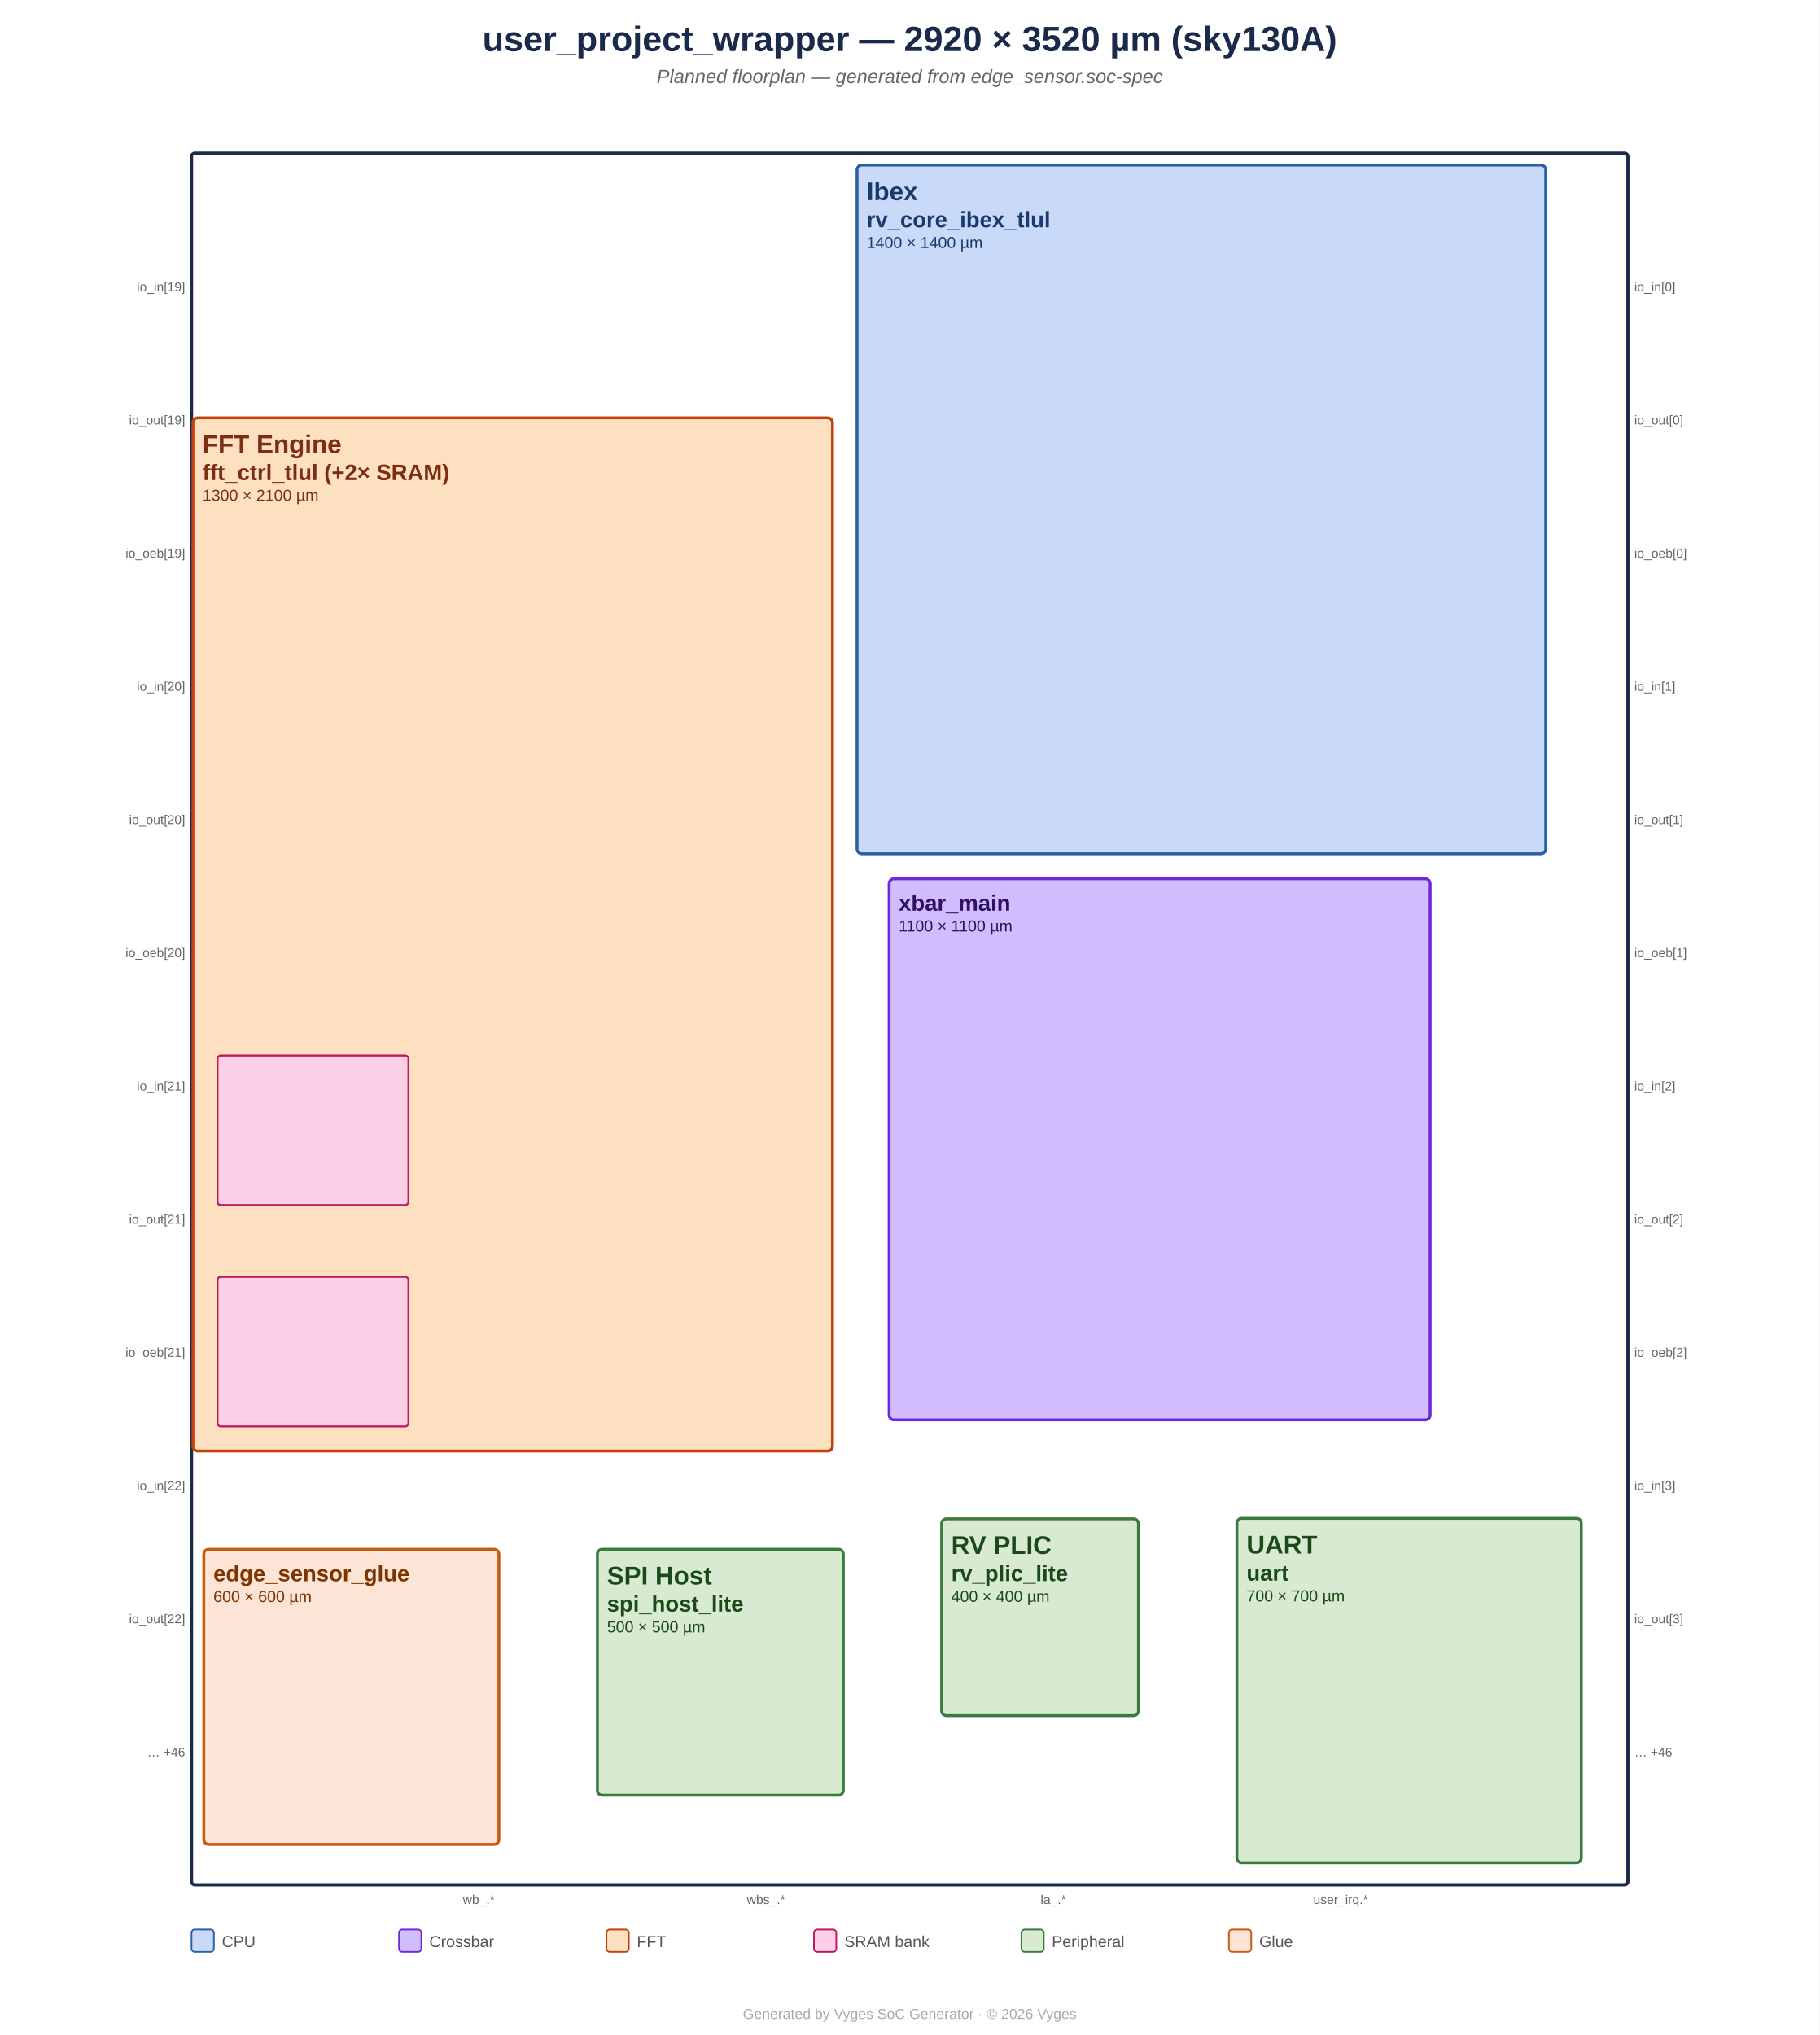
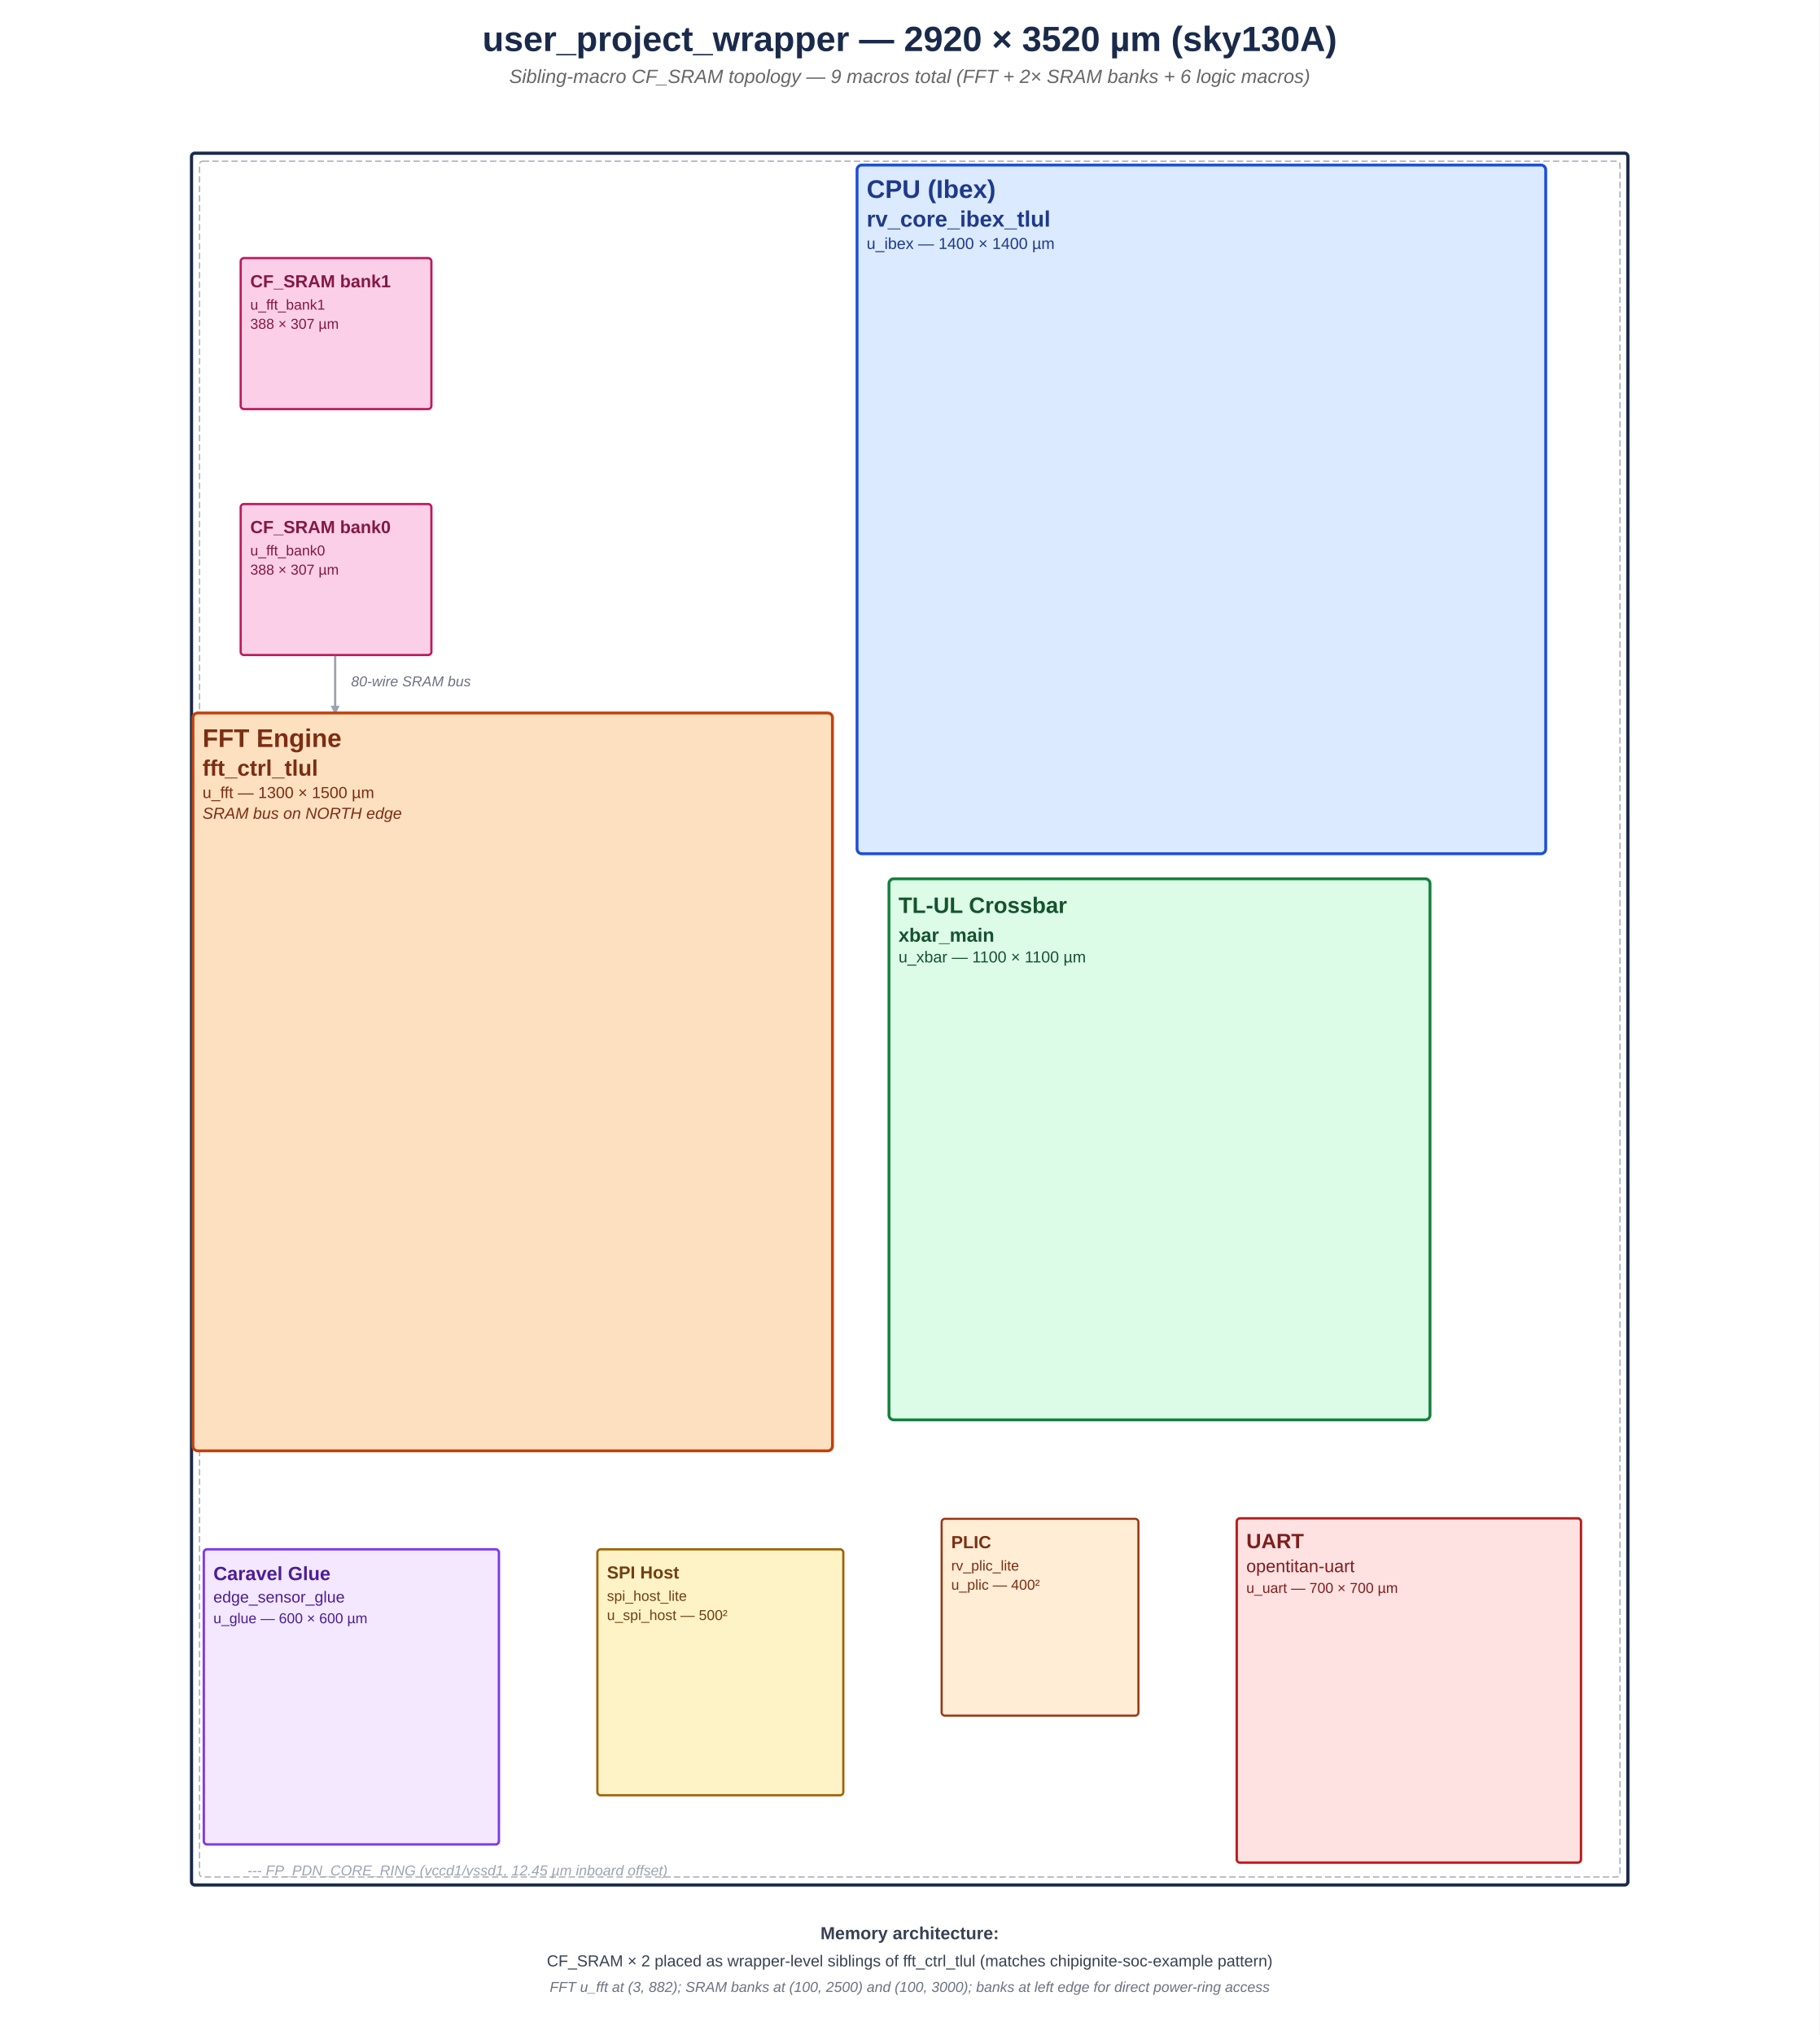
<svg xmlns="http://www.w3.org/2000/svg" width="1140" height="1275" viewBox="0 0 1140 1275">
  <rect width="100%" height="100%" fill="#ffffff" />
  <text x="570.0" y="32.0" text-anchor="middle" style="font-size:22px;font-family:system-ui,-apple-system,'Segoe UI',Arial,sans-serif;fill:#1a2a4a;font-weight:bold">user_project_wrapper  —  2920 × 3520 µm  (sky130A)</text>
-   <text x="570.0" y="52.0" text-anchor="middle" style="font-size:12px;font-family:system-ui,-apple-system,'Segoe UI',Arial,sans-serif;fill:#666666;font-weight:normal;font-style:italic">Planned floorplan — generated from edge_sensor.soc-spec</text>
-   <rect x="120.0" y="96.0" width="900.0" height="1084.9" rx="2" fill="#ffffff" stroke="#1a2a4a" stroke-width="2.0" />
-   <rect x="120.9" y="261.8" width="400.7" height="647.3" rx="3" fill="#fde0c0" stroke="#c2410c" stroke-width="1.8" />
-   <text x="126.9" y="283.8" text-anchor="start" style="font-size:16px;font-family:system-ui,-apple-system,'Segoe UI',Arial,sans-serif;fill:#7c2d12;font-weight:bold">FFT Engine</text>
-   <text x="126.9" y="300.8" text-anchor="start" style="font-size:14px;font-family:system-ui,-apple-system,'Segoe UI',Arial,sans-serif;fill:#7c2d12;font-weight:bold">fft_ctrl_tlul  (+2× SRAM)</text>
-   <text x="126.9" y="313.8" text-anchor="start" style="font-size:10px;font-family:system-ui,-apple-system,'Segoe UI',Arial,sans-serif;fill:#7c2d12;font-weight:normal">1300 × 2100 µm</text>
-   <rect x="136.3" y="800.0" width="119.6" height="93.7" rx="2" fill="#fbcfe8" stroke="#be185d" stroke-width="1.2" />
-   <rect x="136.3" y="661.3" width="119.6" height="93.7" rx="2" fill="#fbcfe8" stroke="#be185d" stroke-width="1.2" />
-   <rect x="537.0" y="103.4" width="431.5" height="431.5" rx="3" fill="#c9daf8" stroke="#2a5ea8" stroke-width="1.8" />
-   <text x="543.0" y="125.4" text-anchor="start" style="font-size:16px;font-family:system-ui,-apple-system,'Segoe UI',Arial,sans-serif;fill:#1a3a6e;font-weight:bold">Ibex</text>
-   <text x="543.0" y="142.4" text-anchor="start" style="font-size:14px;font-family:system-ui,-apple-system,'Segoe UI',Arial,sans-serif;fill:#1a3a6e;font-weight:bold">rv_core_ibex_tlul</text>
-   <text x="543.0" y="155.4" text-anchor="start" style="font-size:10px;font-family:system-ui,-apple-system,'Segoe UI',Arial,sans-serif;fill:#1a3a6e;font-weight:normal">1400 × 1400 µm</text>
-   <rect x="557.1" y="550.6" width="339.0" height="339.0" rx="3" fill="#d0bcff" stroke="#6d28d9" stroke-width="1.8" />
-   <text x="563.1" y="570.6" text-anchor="start" style="font-size:14px;font-family:system-ui,-apple-system,'Segoe UI',Arial,sans-serif;fill:#2e1065;font-weight:bold">xbar_main</text>
-   <text x="563.1" y="583.6" text-anchor="start" style="font-size:10px;font-family:system-ui,-apple-system,'Segoe UI',Arial,sans-serif;fill:#2e1065;font-weight:normal">1100 × 1100 µm</text>
-   <rect x="775.0" y="951.3" width="215.8" height="215.8" rx="3" fill="#d9ead3" stroke="#3a7a3a" stroke-width="1.8" />
-   <text x="781.0" y="973.3" text-anchor="start" style="font-size:16px;font-family:system-ui,-apple-system,'Segoe UI',Arial,sans-serif;fill:#1a4a1a;font-weight:bold">UART</text>
-   <text x="781.0" y="990.3" text-anchor="start" style="font-size:14px;font-family:system-ui,-apple-system,'Segoe UI',Arial,sans-serif;fill:#1a4a1a;font-weight:bold">uart</text>
-   <text x="781.0" y="1003.3" text-anchor="start" style="font-size:10px;font-family:system-ui,-apple-system,'Segoe UI',Arial,sans-serif;fill:#1a4a1a;font-weight:normal">700 × 700 µm</text>
-   <rect x="127.7" y="970.7" width="184.9" height="184.9" rx="3" fill="#fce4d6" stroke="#c55a11" stroke-width="1.8" />
-   <text x="133.7" y="990.7" text-anchor="start" style="font-size:14px;font-family:system-ui,-apple-system,'Segoe UI',Arial,sans-serif;fill:#7c3500;font-weight:bold">edge_sensor_glue</text>
-   <text x="133.7" y="1003.7" text-anchor="start" style="font-size:10px;font-family:system-ui,-apple-system,'Segoe UI',Arial,sans-serif;fill:#7c3500;font-weight:normal">600 × 600 µm</text>
-   <rect x="374.3" y="970.7" width="154.1" height="154.1" rx="3" fill="#d9ead3" stroke="#3a7a3a" stroke-width="1.8" />
-   <text x="380.3" y="992.7" text-anchor="start" style="font-size:16px;font-family:system-ui,-apple-system,'Segoe UI',Arial,sans-serif;fill:#1a4a1a;font-weight:bold">SPI Host</text>
-   <text x="380.3" y="1009.7" text-anchor="start" style="font-size:14px;font-family:system-ui,-apple-system,'Segoe UI',Arial,sans-serif;fill:#1a4a1a;font-weight:bold">spi_host_lite</text>
-   <text x="380.3" y="1022.7" text-anchor="start" style="font-size:10px;font-family:system-ui,-apple-system,'Segoe UI',Arial,sans-serif;fill:#1a4a1a;font-weight:normal">500 × 500 µm</text>
-   <rect x="590.0" y="951.6" width="123.3" height="123.3" rx="3" fill="#d9ead3" stroke="#3a7a3a" stroke-width="1.8" />
-   <text x="596.0" y="973.6" text-anchor="start" style="font-size:16px;font-family:system-ui,-apple-system,'Segoe UI',Arial,sans-serif;fill:#1a4a1a;font-weight:bold">RV PLIC</text>
-   <text x="596.0" y="990.6" text-anchor="start" style="font-size:14px;font-family:system-ui,-apple-system,'Segoe UI',Arial,sans-serif;fill:#1a4a1a;font-weight:bold">rv_plic_lite</text>
-   <text x="596.0" y="1003.6" text-anchor="start" style="font-size:10px;font-family:system-ui,-apple-system,'Segoe UI',Arial,sans-serif;fill:#1a4a1a;font-weight:normal">400 × 400 µm</text>
-   <text x="300.0" y="1192.9" text-anchor="middle" style="font-size:8px;font-family:system-ui,-apple-system,'Segoe UI',Arial,sans-serif;fill:#666666;font-weight:normal">wb_.*</text>
-   <text x="480.0" y="1192.9" text-anchor="middle" style="font-size:8px;font-family:system-ui,-apple-system,'Segoe UI',Arial,sans-serif;fill:#666666;font-weight:normal">wbs_.*</text>
-   <text x="660.0" y="1192.9" text-anchor="middle" style="font-size:8px;font-family:system-ui,-apple-system,'Segoe UI',Arial,sans-serif;fill:#666666;font-weight:normal">la_.*</text>
-   <text x="840.0" y="1192.9" text-anchor="middle" style="font-size:8px;font-family:system-ui,-apple-system,'Segoe UI',Arial,sans-serif;fill:#666666;font-weight:normal">user_irq.*</text>
-   <text x="1024.0" y="182.5" text-anchor="start" style="font-size:8px;font-family:system-ui,-apple-system,'Segoe UI',Arial,sans-serif;fill:#666666;font-weight:normal">io_in[0]</text>
-   <text x="1024.0" y="265.9" text-anchor="start" style="font-size:8px;font-family:system-ui,-apple-system,'Segoe UI',Arial,sans-serif;fill:#666666;font-weight:normal">io_out[0]</text>
-   <text x="1024.0" y="349.4" text-anchor="start" style="font-size:8px;font-family:system-ui,-apple-system,'Segoe UI',Arial,sans-serif;fill:#666666;font-weight:normal">io_oeb[0]</text>
-   <text x="1024.0" y="432.8" text-anchor="start" style="font-size:8px;font-family:system-ui,-apple-system,'Segoe UI',Arial,sans-serif;fill:#666666;font-weight:normal">io_in[1]</text>
-   <text x="1024.0" y="516.3" text-anchor="start" style="font-size:8px;font-family:system-ui,-apple-system,'Segoe UI',Arial,sans-serif;fill:#666666;font-weight:normal">io_out[1]</text>
-   <text x="1024.0" y="599.7" text-anchor="start" style="font-size:8px;font-family:system-ui,-apple-system,'Segoe UI',Arial,sans-serif;fill:#666666;font-weight:normal">io_oeb[1]</text>
-   <text x="1024.0" y="683.2" text-anchor="start" style="font-size:8px;font-family:system-ui,-apple-system,'Segoe UI',Arial,sans-serif;fill:#666666;font-weight:normal">io_in[2]</text>
-   <text x="1024.0" y="766.7" text-anchor="start" style="font-size:8px;font-family:system-ui,-apple-system,'Segoe UI',Arial,sans-serif;fill:#666666;font-weight:normal">io_out[2]</text>
-   <text x="1024.0" y="850.1" text-anchor="start" style="font-size:8px;font-family:system-ui,-apple-system,'Segoe UI',Arial,sans-serif;fill:#666666;font-weight:normal">io_oeb[2]</text>
-   <text x="1024.0" y="933.6" text-anchor="start" style="font-size:8px;font-family:system-ui,-apple-system,'Segoe UI',Arial,sans-serif;fill:#666666;font-weight:normal">io_in[3]</text>
-   <text x="1024.0" y="1017.0" text-anchor="start" style="font-size:8px;font-family:system-ui,-apple-system,'Segoe UI',Arial,sans-serif;fill:#666666;font-weight:normal">io_out[3]</text>
-   <text x="1024.0" y="1100.5" text-anchor="start" style="font-size:8px;font-family:system-ui,-apple-system,'Segoe UI',Arial,sans-serif;fill:#666666;font-weight:normal">… +46</text>
-   <text x="116.0" y="182.5" text-anchor="end" style="font-size:8px;font-family:system-ui,-apple-system,'Segoe UI',Arial,sans-serif;fill:#666666;font-weight:normal">io_in[19]</text>
-   <text x="116.0" y="265.9" text-anchor="end" style="font-size:8px;font-family:system-ui,-apple-system,'Segoe UI',Arial,sans-serif;fill:#666666;font-weight:normal">io_out[19]</text>
-   <text x="116.0" y="349.4" text-anchor="end" style="font-size:8px;font-family:system-ui,-apple-system,'Segoe UI',Arial,sans-serif;fill:#666666;font-weight:normal">io_oeb[19]</text>
-   <text x="116.0" y="432.8" text-anchor="end" style="font-size:8px;font-family:system-ui,-apple-system,'Segoe UI',Arial,sans-serif;fill:#666666;font-weight:normal">io_in[20]</text>
-   <text x="116.0" y="516.3" text-anchor="end" style="font-size:8px;font-family:system-ui,-apple-system,'Segoe UI',Arial,sans-serif;fill:#666666;font-weight:normal">io_out[20]</text>
-   <text x="116.0" y="599.7" text-anchor="end" style="font-size:8px;font-family:system-ui,-apple-system,'Segoe UI',Arial,sans-serif;fill:#666666;font-weight:normal">io_oeb[20]</text>
-   <text x="116.0" y="683.2" text-anchor="end" style="font-size:8px;font-family:system-ui,-apple-system,'Segoe UI',Arial,sans-serif;fill:#666666;font-weight:normal">io_in[21]</text>
-   <text x="116.0" y="766.7" text-anchor="end" style="font-size:8px;font-family:system-ui,-apple-system,'Segoe UI',Arial,sans-serif;fill:#666666;font-weight:normal">io_out[21]</text>
-   <text x="116.0" y="850.1" text-anchor="end" style="font-size:8px;font-family:system-ui,-apple-system,'Segoe UI',Arial,sans-serif;fill:#666666;font-weight:normal">io_oeb[21]</text>
-   <text x="116.0" y="933.6" text-anchor="end" style="font-size:8px;font-family:system-ui,-apple-system,'Segoe UI',Arial,sans-serif;fill:#666666;font-weight:normal">io_in[22]</text>
-   <text x="116.0" y="1017.0" text-anchor="end" style="font-size:8px;font-family:system-ui,-apple-system,'Segoe UI',Arial,sans-serif;fill:#666666;font-weight:normal">io_out[22]</text>
-   <text x="116.0" y="1100.5" text-anchor="end" style="font-size:8px;font-family:system-ui,-apple-system,'Segoe UI',Arial,sans-serif;fill:#666666;font-weight:normal">… +46</text>
-   <rect x="120.0" y="1208.9" width="14.0" height="14.0" rx="2" fill="#c9daf8" stroke="#2a5ea8" stroke-width="1.0" />
-   <text x="139.0" y="1219.9" text-anchor="start" style="font-size:10px;font-family:system-ui,-apple-system,'Segoe UI',Arial,sans-serif;fill:#555555;font-weight:normal">CPU</text>
-   <rect x="250.0" y="1208.9" width="14.0" height="14.0" rx="2" fill="#d0bcff" stroke="#6d28d9" stroke-width="1.0" />
-   <text x="269.0" y="1219.9" text-anchor="start" style="font-size:10px;font-family:system-ui,-apple-system,'Segoe UI',Arial,sans-serif;fill:#555555;font-weight:normal">Crossbar</text>
-   <rect x="380.0" y="1208.9" width="14.0" height="14.0" rx="2" fill="#fde0c0" stroke="#c2410c" stroke-width="1.0" />
-   <text x="399.0" y="1219.9" text-anchor="start" style="font-size:10px;font-family:system-ui,-apple-system,'Segoe UI',Arial,sans-serif;fill:#555555;font-weight:normal">FFT</text>
-   <rect x="510.0" y="1208.9" width="14.0" height="14.0" rx="2" fill="#fbcfe8" stroke="#be185d" stroke-width="1.0" />
-   <text x="529.0" y="1219.9" text-anchor="start" style="font-size:10px;font-family:system-ui,-apple-system,'Segoe UI',Arial,sans-serif;fill:#555555;font-weight:normal">SRAM bank</text>
-   <rect x="640.0" y="1208.9" width="14.0" height="14.0" rx="2" fill="#d9ead3" stroke="#3a7a3a" stroke-width="1.0" />
-   <text x="659.0" y="1219.9" text-anchor="start" style="font-size:10px;font-family:system-ui,-apple-system,'Segoe UI',Arial,sans-serif;fill:#555555;font-weight:normal">Peripheral</text>
-   <rect x="770.0" y="1208.9" width="14.0" height="14.0" rx="2" fill="#fce4d6" stroke="#c55a11" stroke-width="1.0" />
-   <text x="789.0" y="1219.9" text-anchor="start" style="font-size:10px;font-family:system-ui,-apple-system,'Segoe UI',Arial,sans-serif;fill:#555555;font-weight:normal">Glue</text>
-   <text x="570.0" y="1264.9" text-anchor="middle" style="font-size:9px;font-family:system-ui,-apple-system,'Segoe UI',Arial,sans-serif;fill:#aaaaaa;font-weight:normal">Generated by Vyges SoC Generator  ·  © 2026 Vyges</text>
+   <text x="570.0" y="52.0" text-anchor="middle" style="font-size:12px;font-family:system-ui,-apple-system,'Segoe UI',Arial,sans-serif;fill:#666666;font-weight:normal;font-style:italic">Sibling-macro CF_SRAM topology — 9 macros total (FFT + 2× SRAM banks + 6 logic macros)</text>
+   <rect x="120.0" y="96.0" width="900.0" height="1085.0" rx="2" fill="#ffffff" stroke="#1a2a4a" stroke-width="2.0" />
+   <rect x="125.0" y="101.0" width="890.0" height="1075.0" rx="2" fill="none" stroke="#9ca3af" stroke-width="0.7" stroke-dasharray="4,2" />
+   <rect x="150.8" y="161.7" width="119.5" height="94.6" rx="2" fill="#fbcfe8" stroke="#be185d" stroke-width="1.4" />
+   <text x="156.8" y="180.0" text-anchor="start" style="font-size:11px;font-family:system-ui,-apple-system,'Segoe UI',Arial,sans-serif;fill:#831843;font-weight:bold">CF_SRAM bank1</text>
+   <text x="156.8" y="194.0" text-anchor="start" style="font-size:9px;font-family:system-ui,-apple-system,'Segoe UI',Arial,sans-serif;fill:#831843;font-weight:normal">u_fft_bank1</text>
+   <text x="156.8" y="206.0" text-anchor="start" style="font-size:9px;font-family:system-ui,-apple-system,'Segoe UI',Arial,sans-serif;fill:#831843;font-weight:normal">388 × 307 µm</text>
+   <rect x="150.8" y="315.8" width="119.5" height="94.6" rx="2" fill="#fbcfe8" stroke="#be185d" stroke-width="1.4" />
+   <text x="156.8" y="334.0" text-anchor="start" style="font-size:11px;font-family:system-ui,-apple-system,'Segoe UI',Arial,sans-serif;fill:#831843;font-weight:bold">CF_SRAM bank0</text>
+   <text x="156.8" y="348.0" text-anchor="start" style="font-size:9px;font-family:system-ui,-apple-system,'Segoe UI',Arial,sans-serif;fill:#831843;font-weight:normal">u_fft_bank0</text>
+   <text x="156.8" y="360.0" text-anchor="start" style="font-size:9px;font-family:system-ui,-apple-system,'Segoe UI',Arial,sans-serif;fill:#831843;font-weight:normal">388 × 307 µm</text>
+   <line x1="210" y1="411" x2="210" y2="445" stroke="#9ca3af" stroke-width="1.4" marker-end="url(#arrow)" />
+   <defs>
+     <marker id="arrow" viewBox="0 0 10 10" refX="5" refY="5" markerWidth="4" markerHeight="4" orient="auto">
+       <path d="M 0 0 L 10 5 L 0 10 z" fill="#9ca3af" />
+     </marker>
+   </defs>
+   <text x="220" y="430" text-anchor="start" style="font-size:9px;font-family:system-ui,-apple-system,'Segoe UI',Arial,sans-serif;fill:#6b7280;font-style:italic">80-wire SRAM bus</text>
+   <rect x="120.9" y="446.7" width="400.7" height="462.3" rx="3" fill="#fde0c0" stroke="#c2410c" stroke-width="1.8" />
+   <text x="126.9" y="468.0" text-anchor="start" style="font-size:16px;font-family:system-ui,-apple-system,'Segoe UI',Arial,sans-serif;fill:#7c2d12;font-weight:bold">FFT Engine</text>
+   <text x="126.9" y="486.0" text-anchor="start" style="font-size:14px;font-family:system-ui,-apple-system,'Segoe UI',Arial,sans-serif;fill:#7c2d12;font-weight:bold">fft_ctrl_tlul</text>
+   <text x="126.9" y="500.0" text-anchor="start" style="font-size:10px;font-family:system-ui,-apple-system,'Segoe UI',Arial,sans-serif;fill:#7c2d12;font-weight:normal">u_fft  —  1300 × 1500 µm</text>
+   <text x="126.9" y="513.0" text-anchor="start" style="font-size:10px;font-family:system-ui,-apple-system,'Segoe UI',Arial,sans-serif;fill:#7c2d12;font-style:italic">SRAM bus on NORTH edge</text>
+   <rect x="537.0" y="103.4" width="431.5" height="431.5" rx="3" fill="#dbeafe" stroke="#1d4ed8" stroke-width="1.8" />
+   <text x="543.0" y="124.0" text-anchor="start" style="font-size:16px;font-family:system-ui,-apple-system,'Segoe UI',Arial,sans-serif;fill:#1e3a8a;font-weight:bold">CPU (Ibex)</text>
+   <text x="543.0" y="142.0" text-anchor="start" style="font-size:14px;font-family:system-ui,-apple-system,'Segoe UI',Arial,sans-serif;fill:#1e3a8a;font-weight:bold">rv_core_ibex_tlul</text>
+   <text x="543.0" y="156.0" text-anchor="start" style="font-size:10px;font-family:system-ui,-apple-system,'Segoe UI',Arial,sans-serif;fill:#1e3a8a;font-weight:normal">u_ibex  —  1400 × 1400 µm</text>
+   <rect x="557.0" y="550.6" width="339.0" height="339.0" rx="3" fill="#dcfce7" stroke="#15803d" stroke-width="1.8" />
+   <text x="563.0" y="572.0" text-anchor="start" style="font-size:14px;font-family:system-ui,-apple-system,'Segoe UI',Arial,sans-serif;fill:#14532d;font-weight:bold">TL-UL Crossbar</text>
+   <text x="563.0" y="590.0" text-anchor="start" style="font-size:12px;font-family:system-ui,-apple-system,'Segoe UI',Arial,sans-serif;fill:#14532d;font-weight:bold">xbar_main</text>
+   <text x="563.0" y="603.0" text-anchor="start" style="font-size:10px;font-family:system-ui,-apple-system,'Segoe UI',Arial,sans-serif;fill:#14532d;font-weight:normal">u_xbar  —  1100 × 1100 µm</text>
+   <rect x="127.7" y="970.7" width="184.9" height="184.9" rx="2" fill="#f3e8ff" stroke="#7c3aed" stroke-width="1.5" />
+   <text x="133.7" y="990.0" text-anchor="start" style="font-size:12px;font-family:system-ui,-apple-system,'Segoe UI',Arial,sans-serif;fill:#4c1d95;font-weight:bold">Caravel Glue</text>
+   <text x="133.7" y="1004.0" text-anchor="start" style="font-size:10px;font-family:system-ui,-apple-system,'Segoe UI',Arial,sans-serif;fill:#4c1d95;font-weight:normal">edge_sensor_glue</text>
+   <text x="133.7" y="1017.0" text-anchor="start" style="font-size:9px;font-family:system-ui,-apple-system,'Segoe UI',Arial,sans-serif;fill:#4c1d95;font-weight:normal">u_glue  —  600 × 600 µm</text>
+   <rect x="374.3" y="970.7" width="154.1" height="154.1" rx="2" fill="#fef3c7" stroke="#a16207" stroke-width="1.4" />
+   <text x="380.3" y="989.0" text-anchor="start" style="font-size:11px;font-family:system-ui,-apple-system,'Segoe UI',Arial,sans-serif;fill:#713f12;font-weight:bold">SPI Host</text>
+   <text x="380.3" y="1003.0" text-anchor="start" style="font-size:9px;font-family:system-ui,-apple-system,'Segoe UI',Arial,sans-serif;fill:#713f12;font-weight:normal">spi_host_lite</text>
+   <text x="380.3" y="1015.0" text-anchor="start" style="font-size:9px;font-family:system-ui,-apple-system,'Segoe UI',Arial,sans-serif;fill:#713f12;font-weight:normal">u_spi_host  —  500²</text>
+   <rect x="590.0" y="951.6" width="123.3" height="123.3" rx="2" fill="#ffedd5" stroke="#9a3412" stroke-width="1.3" />
+   <text x="596.0" y="970.0" text-anchor="start" style="font-size:11px;font-family:system-ui,-apple-system,'Segoe UI',Arial,sans-serif;fill:#7c2d12;font-weight:bold">PLIC</text>
+   <text x="596.0" y="984.0" text-anchor="start" style="font-size:9px;font-family:system-ui,-apple-system,'Segoe UI',Arial,sans-serif;fill:#7c2d12;font-weight:normal">rv_plic_lite</text>
+   <text x="596.0" y="996.0" text-anchor="start" style="font-size:9px;font-family:system-ui,-apple-system,'Segoe UI',Arial,sans-serif;fill:#7c2d12;font-weight:normal">u_plic  —  400²</text>
+   <rect x="774.9" y="951.3" width="215.7" height="215.7" rx="2" fill="#fee2e2" stroke="#b91c1c" stroke-width="1.5" />
+   <text x="780.9" y="970.0" text-anchor="start" style="font-size:13px;font-family:system-ui,-apple-system,'Segoe UI',Arial,sans-serif;fill:#7f1d1d;font-weight:bold">UART</text>
+   <text x="780.9" y="985.0" text-anchor="start" style="font-size:11px;font-family:system-ui,-apple-system,'Segoe UI',Arial,sans-serif;fill:#7f1d1d;font-weight:normal">opentitan-uart</text>
+   <text x="780.9" y="998.0" text-anchor="start" style="font-size:9px;font-family:system-ui,-apple-system,'Segoe UI',Arial,sans-serif;fill:#7f1d1d;font-weight:normal">u_uart  —  700 × 700 µm</text>
+   <text x="155.0" y="1175.0" text-anchor="start" style="font-size:9px;font-family:system-ui,-apple-system,'Segoe UI',Arial,sans-serif;fill:#9ca3af;font-style:italic">--- FP_PDN_CORE_RING (vccd1/vssd1, 12.45 µm inboard offset)</text>
+   <text x="570.0" y="1215.0" text-anchor="middle" style="font-size:11px;font-family:system-ui,-apple-system,'Segoe UI',Arial,sans-serif;fill:#374151;font-weight:bold">Memory architecture:</text>
+   <text x="570.0" y="1232.0" text-anchor="middle" style="font-size:10px;font-family:system-ui,-apple-system,'Segoe UI',Arial,sans-serif;fill:#374151;">CF_SRAM × 2 placed as wrapper-level siblings of fft_ctrl_tlul (matches chipignite-soc-example pattern)</text>
+   <text x="570.0" y="1248.0" text-anchor="middle" style="font-size:9px;font-family:system-ui,-apple-system,'Segoe UI',Arial,sans-serif;fill:#6b7280;font-style:italic">FFT u_fft at (3, 882); SRAM banks at (100, 2500) and (100, 3000); banks at left edge for direct power-ring access</text>
</svg>
